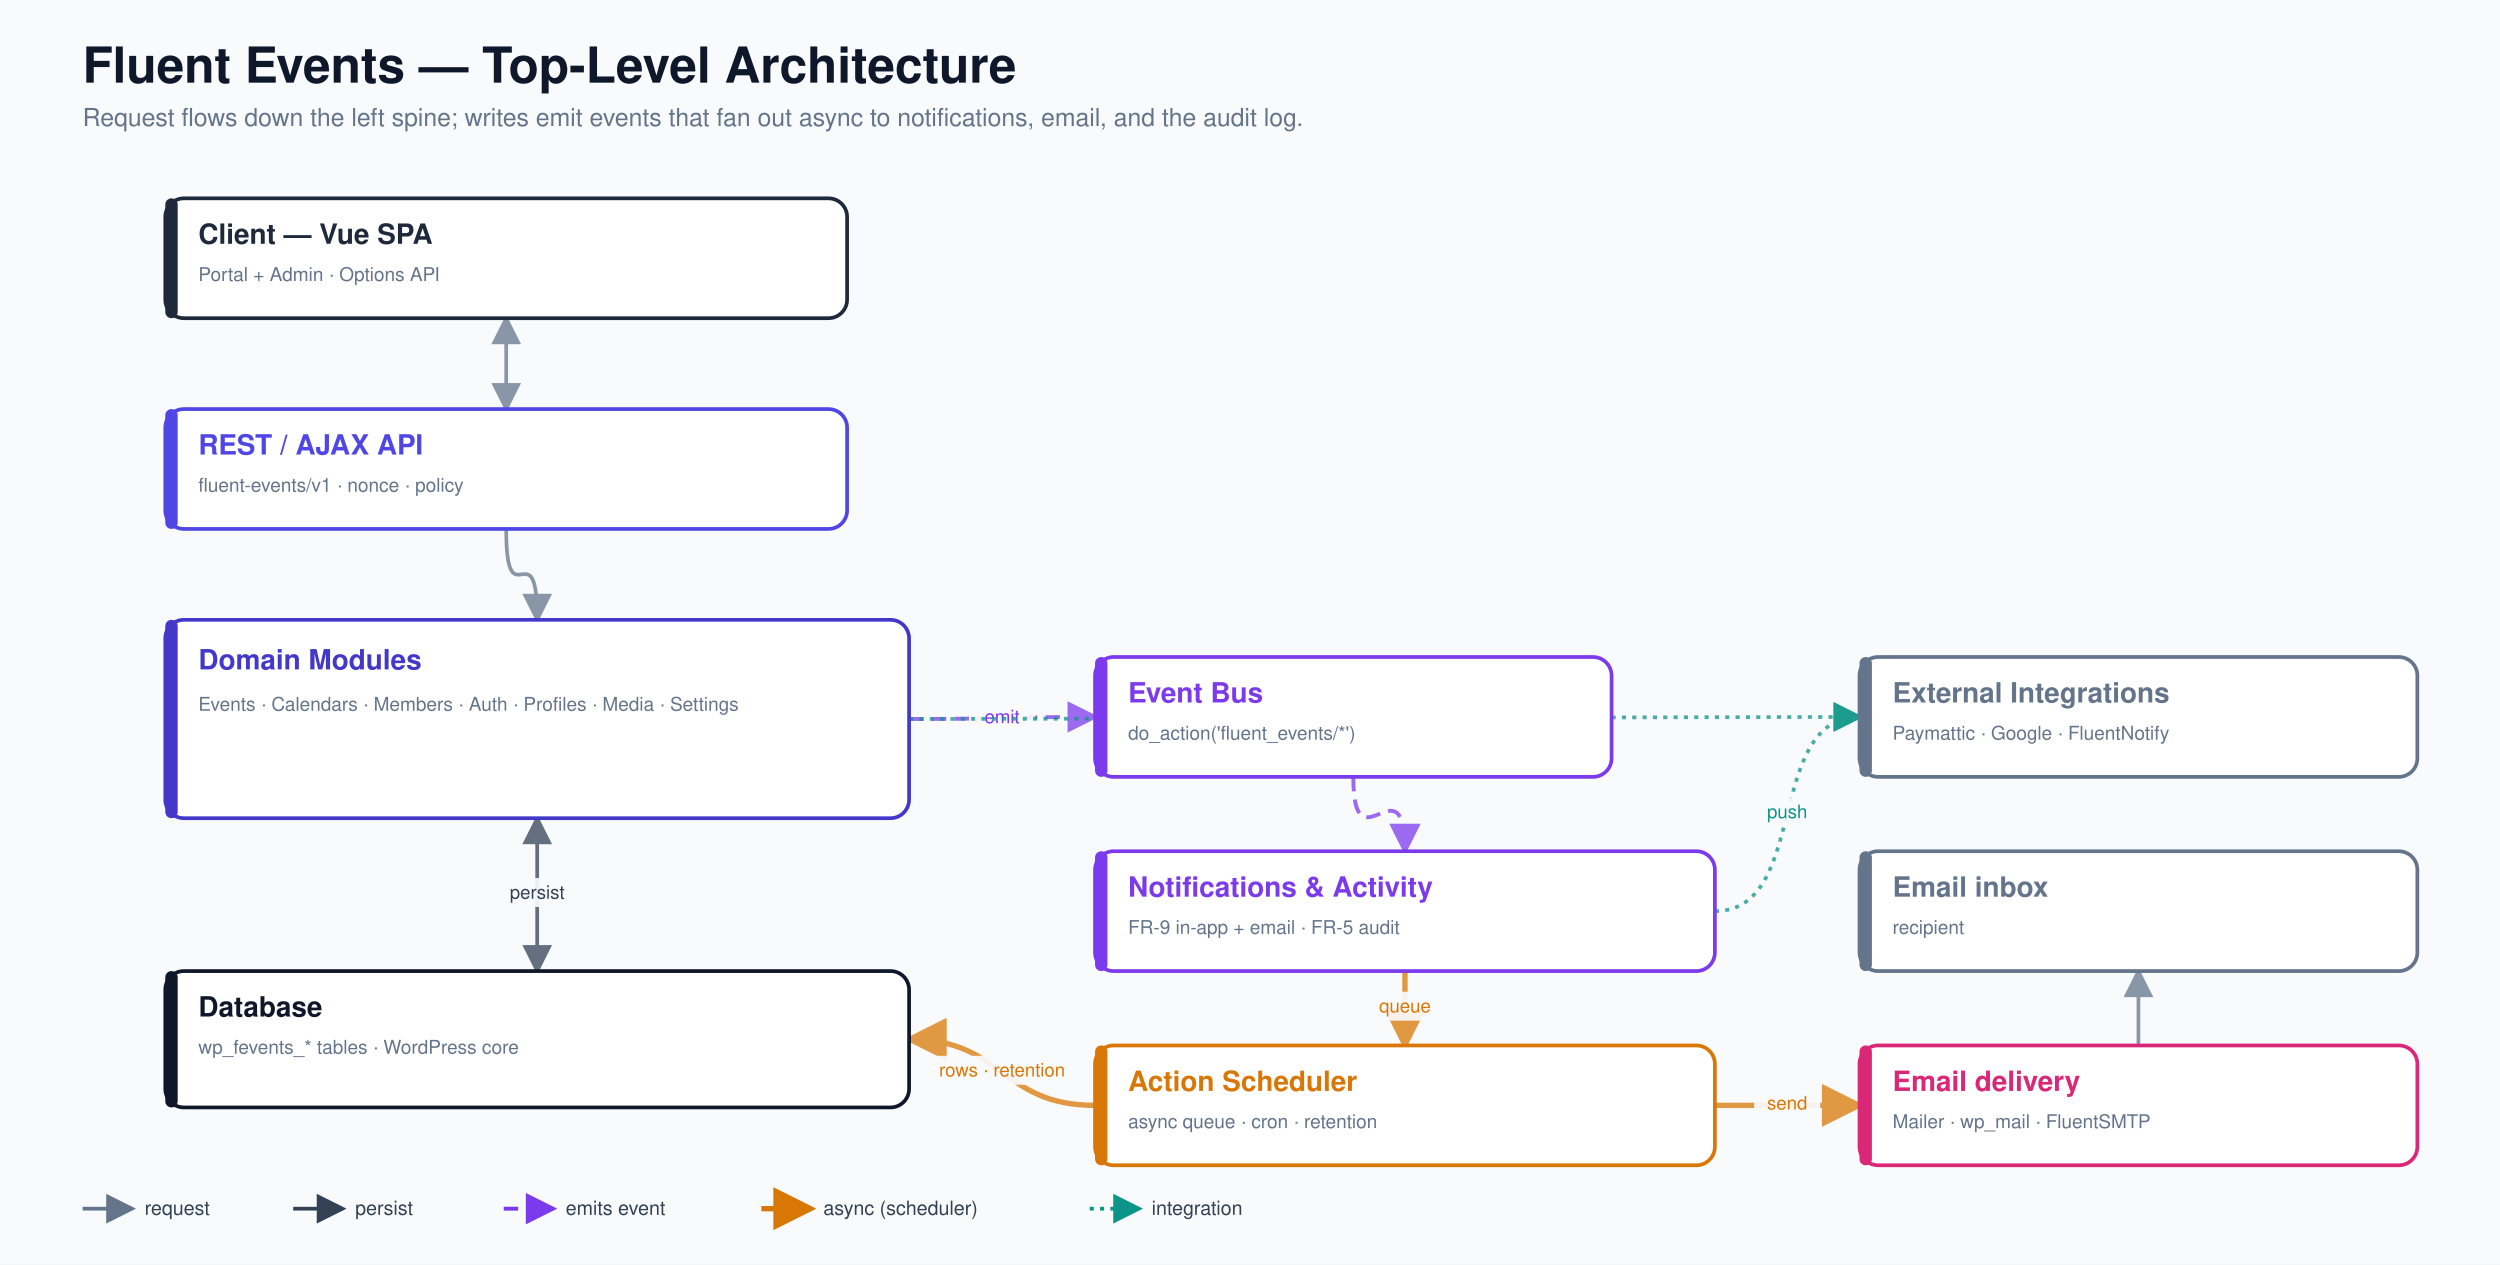
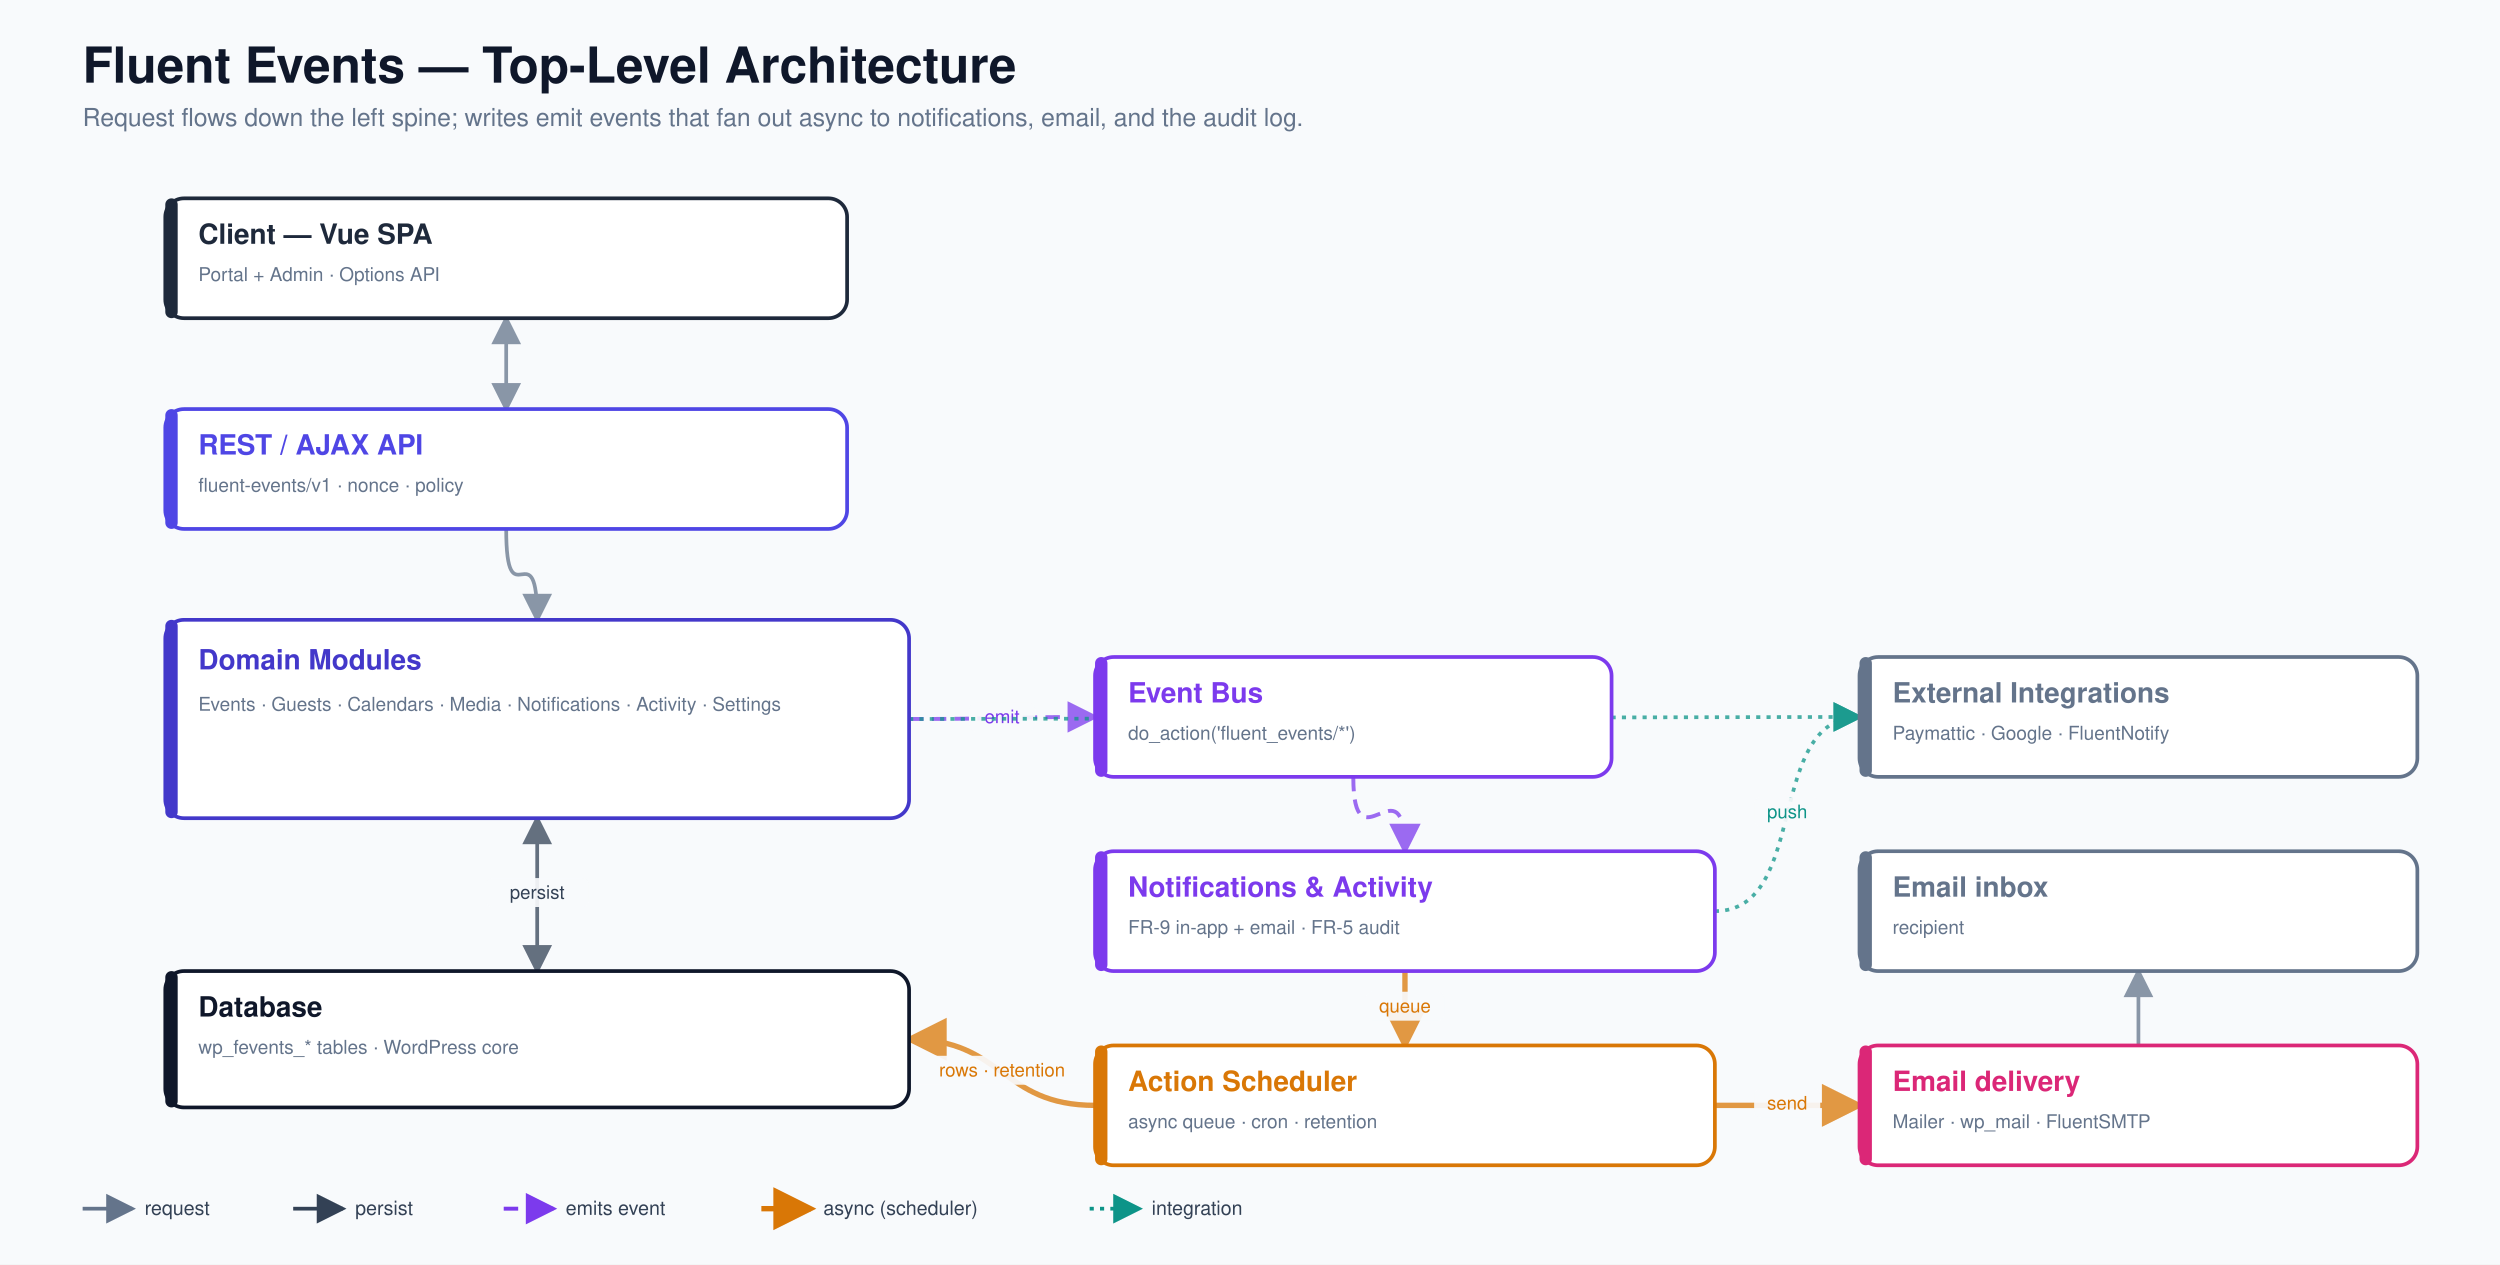
<svg xmlns="http://www.w3.org/2000/svg" width="1210" height="612" viewBox="0 0 1210 612" font-family="ui-sans-serif,Segoe UI,Helvetica,Arial,sans-serif">
  <defs>
    <marker id="ar0d9488" markerWidth="11" markerHeight="11" refX="8" refY="5" orient="auto-start-reverse">
      <path d="M1,1 L9,5 L1,9 z" fill="#0d9488" />
    </marker>
    <marker id="ar334155" markerWidth="11" markerHeight="11" refX="8" refY="5" orient="auto-start-reverse">
      <path d="M1,1 L9,5 L1,9 z" fill="#334155" />
    </marker>
    <marker id="ar64748b" markerWidth="11" markerHeight="11" refX="8" refY="5" orient="auto-start-reverse">
      <path d="M1,1 L9,5 L1,9 z" fill="#64748b" />
    </marker>
    <marker id="ar7c3aed" markerWidth="11" markerHeight="11" refX="8" refY="5" orient="auto-start-reverse">
      <path d="M1,1 L9,5 L1,9 z" fill="#7c3aed" />
    </marker>
    <marker id="ard97706" markerWidth="11" markerHeight="11" refX="8" refY="5" orient="auto-start-reverse">
      <path d="M1,1 L9,5 L1,9 z" fill="#d97706" />
    </marker>
  </defs>
  <rect x="0" y="0" width="1210" height="612" fill="#f8fafc" />
  <text x="40" y="40" font-size="24" font-weight="700" fill="#0f172a">Fluent Events — Top-Level Architecture</text>
  <text x="40" y="61" font-size="12" fill="#64748b">Request flows down the left spine; writes emit events that fan out async to notifications, email, and the audit log.</text>
  <path d="M245.0,154 C245.0,200 245.0,152 245.0,198" fill="none" stroke="#64748b" stroke-width="1.8" opacity="0.75" marker-start="url(#ar64748b)" marker-end="url(#ar64748b)" />
  <path d="M245.0,256 C245.0,302 260.0,254 260.0,300" fill="none" stroke="#64748b" stroke-width="1.8" opacity="0.75" marker-end="url(#ar64748b)" />
  <path d="M260.0,396 C260.0,442 260.0,424 260.0,470" fill="none" stroke="#334155" stroke-width="1.8" opacity="0.75" marker-start="url(#ar334155)" marker-end="url(#ar334155)" />
  <rect x="235" y="425" width="50" height="14" rx="3" fill="#f8fafc" opacity="0.92" />
  <text x="260" y="435" font-size="9" fill="#334155" text-anchor="middle">persist</text>
  <path d="M440,348.0 C486,348.0 484,347.0 530,347.0" fill="none" stroke="#7c3aed" stroke-width="1.9" opacity="0.75" stroke-dasharray="7,4" marker-end="url(#ar7c3aed)" />
  <rect x="469" y="340" width="32" height="14" rx="3" fill="#f8fafc" opacity="0.92" />
  <text x="485" y="350" font-size="9" fill="#7c3aed" text-anchor="middle">emit</text>
  <path d="M440,348.0 C486,348.0 854,347.0 900,347.0" fill="none" stroke="#0d9488" stroke-width="1.8" opacity="0.75" stroke-dasharray="2,3" marker-end="url(#ar0d9488)" />
  <rect x="639" y="340" width="62" height="14" rx="3" fill="#f8fafc" opacity="0.92" />
  <text x="670" y="350" font-size="9" fill="#0d9488" text-anchor="middle">integrate</text>
  <path d="M655.0,376 C655.0,422 680.0,366 680.0,412" fill="none" stroke="#7c3aed" stroke-width="1.9" opacity="0.75" stroke-dasharray="7,4" marker-end="url(#ar7c3aed)" />
  <path d="M680.0,470 C680.0,516 680.0,460 680.0,506" fill="none" stroke="#d97706" stroke-width="2.6" opacity="0.75" marker-end="url(#ard97706)" />
  <rect x="661" y="480" width="38" height="14" rx="3" fill="#f8fafc" opacity="0.92" />
  <text x="680" y="490" font-size="9" fill="#d97706" text-anchor="middle">queue</text>
  <path d="M530,535.0 C484,535.0 486,503.0 440,503.0" fill="none" stroke="#d97706" stroke-width="2.6" opacity="0.75" marker-end="url(#ard97706)" />
  <rect x="433" y="511" width="104" height="14" rx="3" fill="#f8fafc" opacity="0.92" />
  <text x="485" y="521" font-size="9" fill="#d97706" text-anchor="middle">rows · retention</text>
  <path d="M830,535.0 C876,535.0 854,535.0 900,535.0" fill="none" stroke="#d97706" stroke-width="2.6" opacity="0.75" marker-end="url(#ard97706)" />
  <rect x="849" y="527" width="32" height="14" rx="3" fill="#f8fafc" opacity="0.92" />
  <text x="865" y="537" font-size="9" fill="#d97706" text-anchor="middle">send</text>
  <path d="M1035.0,506 C1035.0,460 1035.0,516 1035.0,470" fill="none" stroke="#64748b" stroke-width="1.8" opacity="0.75" marker-end="url(#ar64748b)" />
  <path d="M830,441.0 C876,441.0 854,347.0 900,347.0" fill="none" stroke="#0d9488" stroke-width="1.8" opacity="0.75" stroke-dasharray="2,3" marker-end="url(#ar0d9488)" />
  <rect x="849" y="386" width="32" height="14" rx="3" fill="#f8fafc" opacity="0.92" />
  <text x="865" y="396" font-size="9" fill="#0d9488" text-anchor="middle">push</text>
  <g>
    <rect x="80" y="96" width="330" height="58" rx="9" fill="#ffffff" stroke="#1e293b" stroke-width="1.8" />
    <rect x="80" y="96" width="6" height="58" rx="3" fill="#1e293b" />
    <text x="96" y="118" font-size="13.5" font-weight="700" fill="#1e293b">Client — Vue SPA</text>
    <text x="96" y="136" font-size="9.2" fill="#64748b">Portal + Admin · Options API</text>
  </g>
  <g>
    <rect x="80" y="198" width="330" height="58" rx="9" fill="#ffffff" stroke="#4f46e5" stroke-width="1.8" />
    <rect x="80" y="198" width="6" height="58" rx="3" fill="#4f46e5" />
    <text x="96" y="220" font-size="13.5" font-weight="700" fill="#4f46e5">REST / AJAX API</text>
    <text x="96" y="238" font-size="9.2" fill="#64748b">fluent-events/v1 · nonce · policy</text>
  </g>
  <g>
    <rect x="80" y="300" width="360" height="96" rx="9" fill="#ffffff" stroke="#4338ca" stroke-width="1.8" />
    <rect x="80" y="300" width="6" height="96" rx="3" fill="#4338ca" />
    <text x="96" y="324" font-size="13.5" font-weight="700" fill="#4338ca">Domain Modules</text>
-     <text x="96" y="344" font-size="9.2" fill="#64748b">Events · Calendars · Members · Auth · Profiles · Media · Settings</text>
+     <text x="96" y="344" font-size="9.2" fill="#64748b">Events · Guests · Calendars · Media · Notifications · Activity · Settings</text>
  </g>
  <g>
    <rect x="80" y="470" width="360" height="66" rx="9" fill="#ffffff" stroke="#0f172a" stroke-width="1.8" />
    <rect x="80" y="470" width="6" height="66" rx="3" fill="#0f172a" />
    <text x="96" y="492" font-size="13.5" font-weight="700" fill="#0f172a">Database</text>
    <text x="96" y="510" font-size="9.2" fill="#64748b">wp_fevents_* tables · WordPress core</text>
  </g>
  <g>
    <rect x="530" y="318" width="250" height="58" rx="9" fill="#ffffff" stroke="#7c3aed" stroke-width="1.8" />
    <rect x="530" y="318" width="6" height="58" rx="3" fill="#7c3aed" />
    <text x="546" y="340" font-size="13.5" font-weight="700" fill="#7c3aed">Event Bus</text>
    <text x="546" y="358" font-size="9.2" fill="#64748b">do_action('fluent_events/*')</text>
  </g>
  <g>
    <rect x="530" y="412" width="300" height="58" rx="9" fill="#ffffff" stroke="#7c3aed" stroke-width="1.8" />
    <rect x="530" y="412" width="6" height="58" rx="3" fill="#7c3aed" />
    <text x="546" y="434" font-size="13.5" font-weight="700" fill="#7c3aed">Notifications &amp; Activity</text>
    <text x="546" y="452" font-size="9.2" fill="#64748b">FR-9 in-app + email · FR-5 audit</text>
  </g>
  <g>
    <rect x="530" y="506" width="300" height="58" rx="9" fill="#ffffff" stroke="#d97706" stroke-width="1.8" />
    <rect x="530" y="506" width="6" height="58" rx="3" fill="#d97706" />
    <text x="546" y="528" font-size="13.5" font-weight="700" fill="#d97706">Action Scheduler</text>
    <text x="546" y="546" font-size="9.2" fill="#64748b">async queue · cron · retention</text>
  </g>
  <g>
    <rect x="900" y="318" width="270" height="58" rx="9" fill="#ffffff" stroke="#64748b" stroke-width="1.8" />
    <rect x="900" y="318" width="6" height="58" rx="3" fill="#64748b" />
    <text x="916" y="340" font-size="13.5" font-weight="700" fill="#64748b">External Integrations</text>
    <text x="916" y="358" font-size="9.2" fill="#64748b">Paymattic · Google · FluentNotify</text>
  </g>
  <g>
    <rect x="900" y="412" width="270" height="58" rx="9" fill="#ffffff" stroke="#64748b" stroke-width="1.8" />
    <rect x="900" y="412" width="6" height="58" rx="3" fill="#64748b" />
    <text x="916" y="434" font-size="13.5" font-weight="700" fill="#64748b">Email inbox</text>
    <text x="916" y="452" font-size="9.2" fill="#64748b">recipient</text>
  </g>
  <g>
    <rect x="900" y="506" width="270" height="58" rx="9" fill="#ffffff" stroke="#db2777" stroke-width="1.8" />
    <rect x="900" y="506" width="6" height="58" rx="3" fill="#db2777" />
    <text x="916" y="528" font-size="13.5" font-weight="700" fill="#db2777">Email delivery</text>
    <text x="916" y="546" font-size="9.2" fill="#64748b">Mailer · wp_mail · FluentSMTP</text>
  </g>
  <g transform="translate(40,588)">
    <line x1="0" y1="-3" x2="24" y2="-3" stroke="#64748b" stroke-width="1.8" marker-end="url(#ar64748b)" />
    <text x="30" y="0" font-size="9.5" fill="#334155">request</text>
    <line x1="101.9" y1="-3" x2="125.9" y2="-3" stroke="#334155" stroke-width="1.8" marker-end="url(#ar334155)" />
    <text x="131.9" y="0" font-size="9.5" fill="#334155">persist</text>
    <line x1="203.8" y1="-3" x2="227.8" y2="-3" stroke="#7c3aed" stroke-width="1.9" stroke-dasharray="7,4" marker-end="url(#ar7c3aed)" />
    <text x="233.8" y="0" font-size="9.5" fill="#334155">emits event</text>
    <line x1="328.5" y1="-3" x2="352.5" y2="-3" stroke="#d97706" stroke-width="2.6" marker-end="url(#ard97706)" />
    <text x="358.5" y="0" font-size="9.5" fill="#334155">async (scheduler)</text>
    <line x1="487.4" y1="-3" x2="511.4" y2="-3" stroke="#0d9488" stroke-width="1.8" stroke-dasharray="2,3" marker-end="url(#ar0d9488)" />
    <text x="517.4" y="0" font-size="9.5" fill="#334155">integration</text>
  </g>
</svg>
